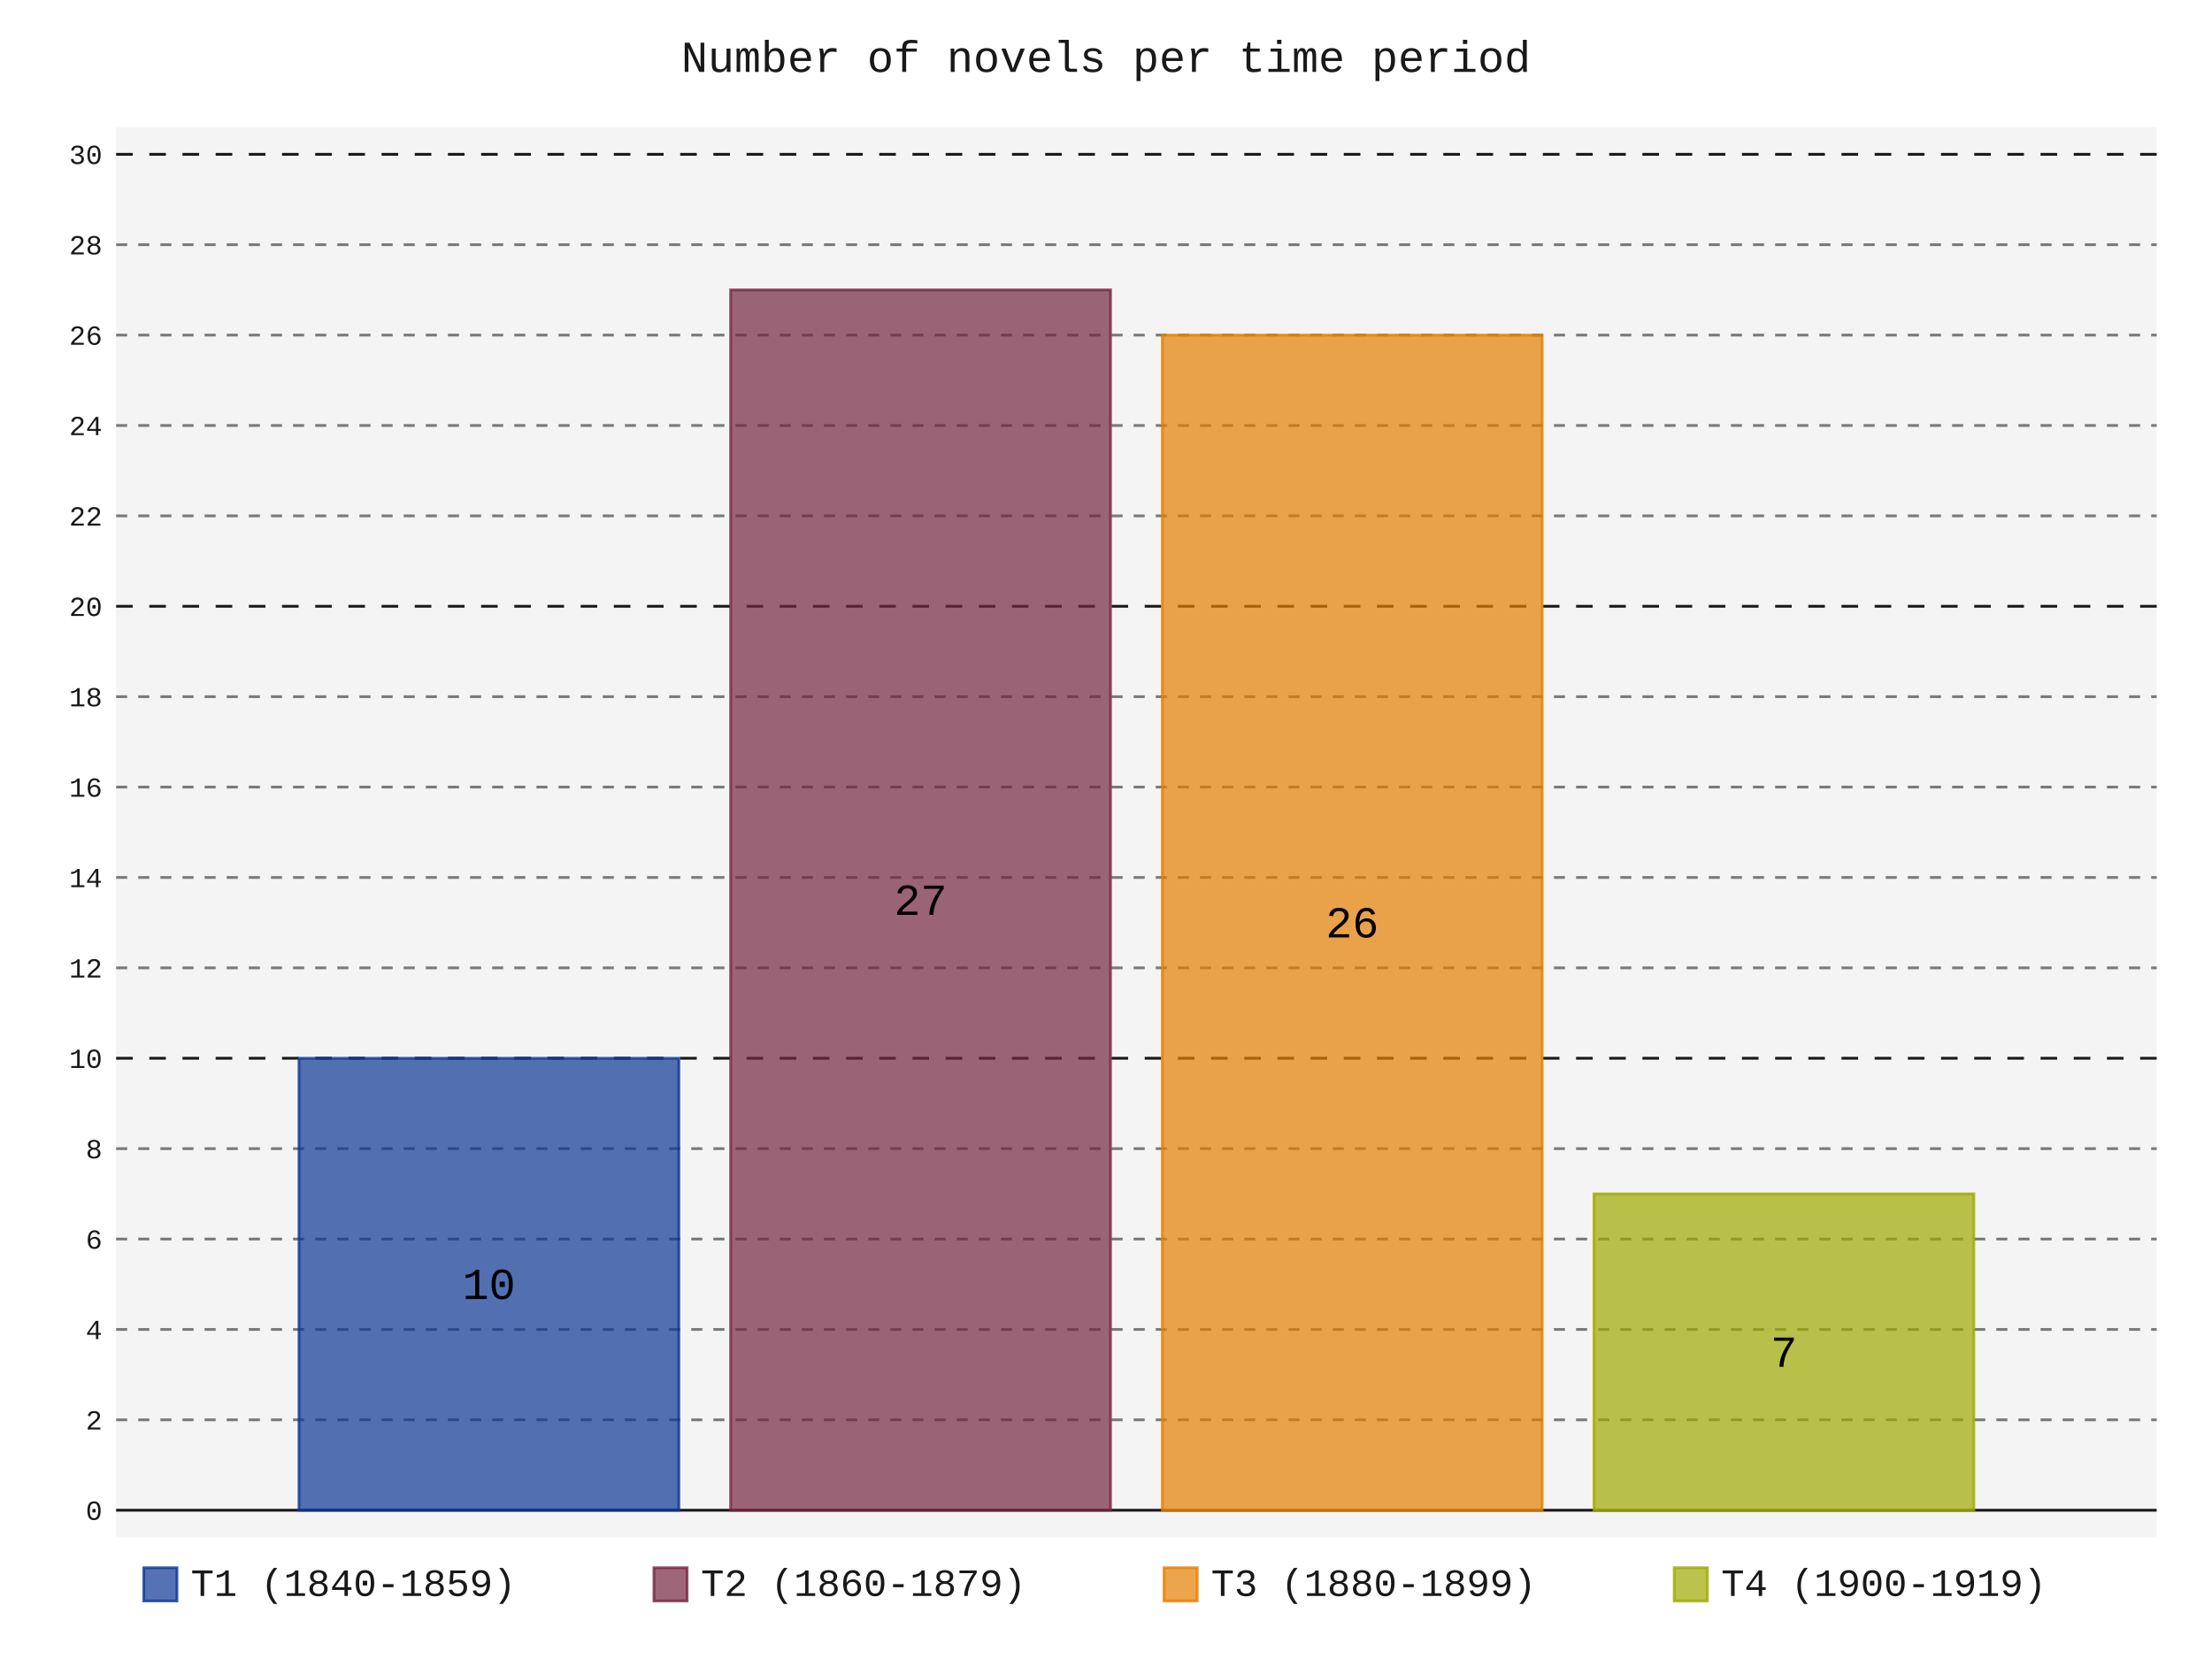
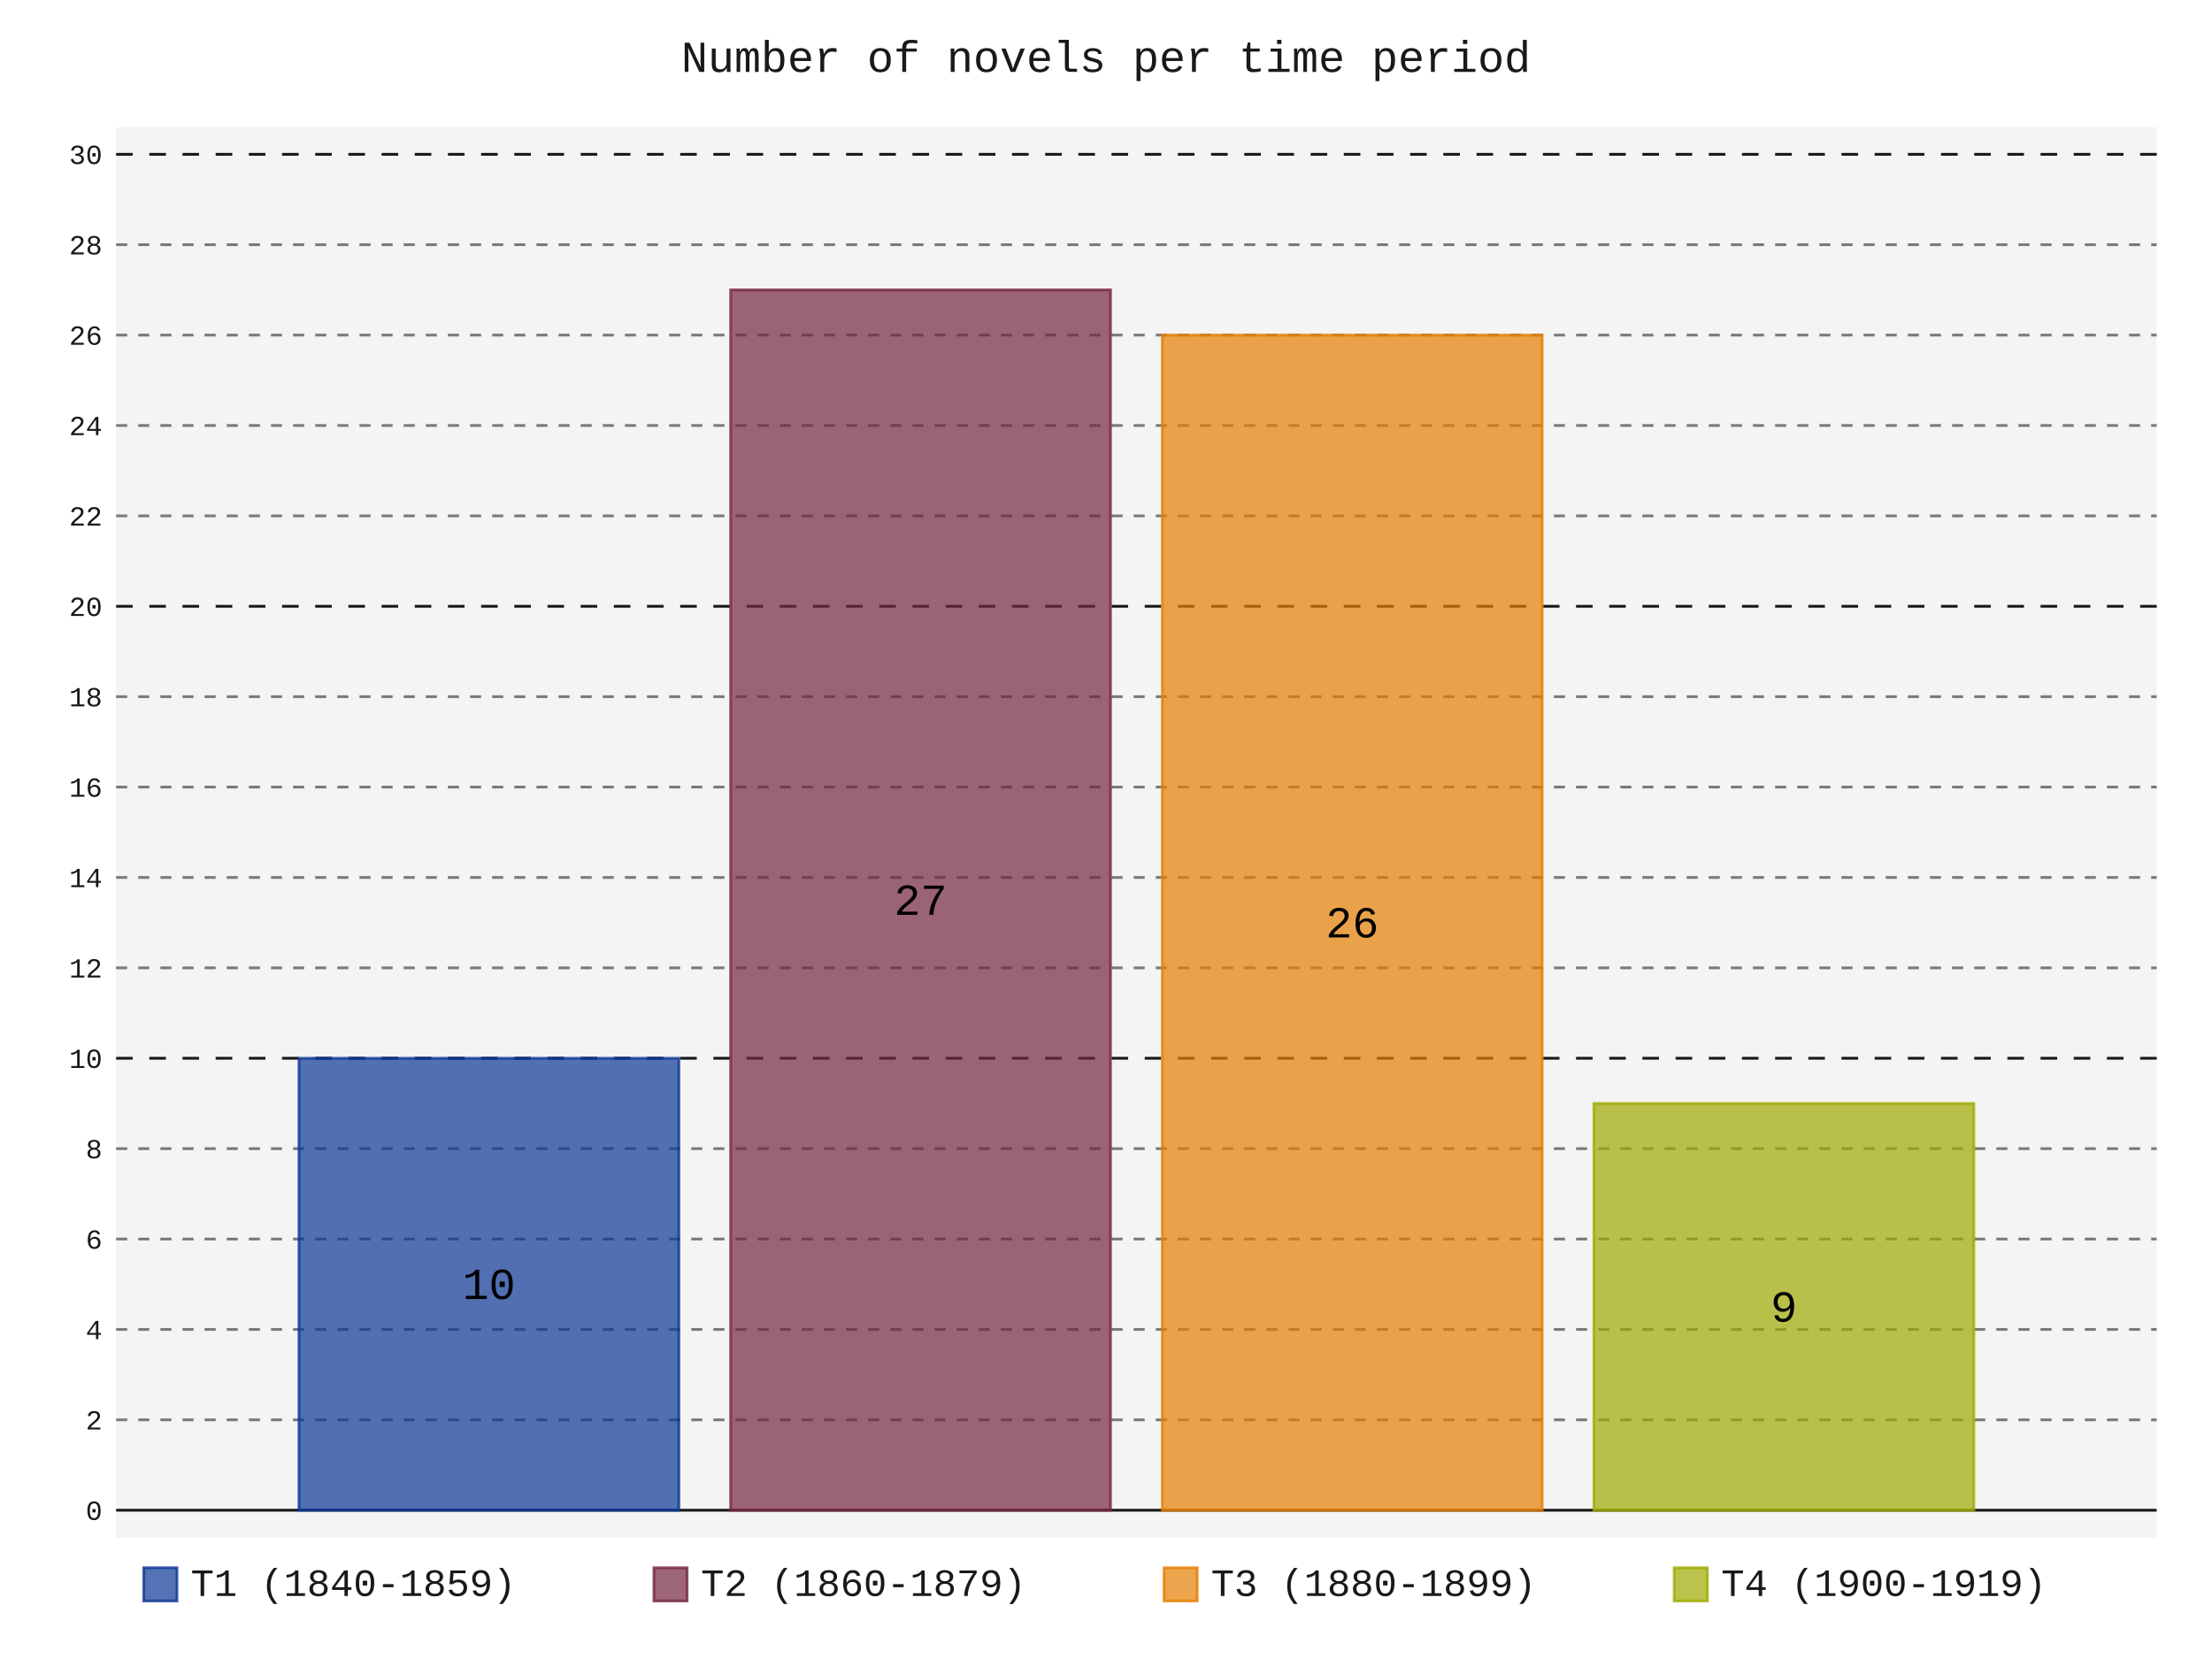
- <svg xmlns="http://www.w3.org/2000/svg" id="chart-ca722f3e-222e-4333-9f99-0aad4e2780ae" class="pygal-chart" viewBox="0 0 800 600">
+ <svg xmlns="http://www.w3.org/2000/svg" id="chart-783885ef-bcbd-432e-80ba-63cc0ba9a798" class="pygal-chart" viewBox="0 0 800 600">
  <defs>
-     <style type="text/css">#chart-ca722f3e-222e-4333-9f99-0aad4e2780ae{-webkit-user-select:none;-webkit-font-smoothing:antialiased;font-family:Consolas,"Liberation Mono",Menlo,Courier,monospace}#chart-ca722f3e-222e-4333-9f99-0aad4e2780ae .title{font-family:Consolas,"Liberation Mono",Menlo,Courier,monospace;font-size:16px}#chart-ca722f3e-222e-4333-9f99-0aad4e2780ae .legends .legend text{font-family:Consolas,"Liberation Mono",Menlo,Courier,monospace;font-size:14px}#chart-ca722f3e-222e-4333-9f99-0aad4e2780ae .axis text{font-family:Consolas,"Liberation Mono",Menlo,Courier,monospace;font-size:10px}#chart-ca722f3e-222e-4333-9f99-0aad4e2780ae .axis text.major{font-family:Consolas,"Liberation Mono",Menlo,Courier,monospace;font-size:10px}#chart-ca722f3e-222e-4333-9f99-0aad4e2780ae .text-overlay text.value{font-family:Consolas,"Liberation Mono",Menlo,Courier,monospace;font-size:16px}#chart-ca722f3e-222e-4333-9f99-0aad4e2780ae .text-overlay text.label{font-family:Consolas,"Liberation Mono",Menlo,Courier,monospace;font-size:10px}#chart-ca722f3e-222e-4333-9f99-0aad4e2780ae .tooltip{font-family:Consolas,"Liberation Mono",Menlo,Courier,monospace;font-size:14px}#chart-ca722f3e-222e-4333-9f99-0aad4e2780ae text.no_data{font-family:Consolas,"Liberation Mono",Menlo,Courier,monospace;font-size:64px}
- #chart-ca722f3e-222e-4333-9f99-0aad4e2780ae{background-color:transparent}#chart-ca722f3e-222e-4333-9f99-0aad4e2780ae path,#chart-ca722f3e-222e-4333-9f99-0aad4e2780ae line,#chart-ca722f3e-222e-4333-9f99-0aad4e2780ae rect,#chart-ca722f3e-222e-4333-9f99-0aad4e2780ae circle{-webkit-transition:150ms;-moz-transition:150ms;transition:150ms}#chart-ca722f3e-222e-4333-9f99-0aad4e2780ae .graph &gt; .background{fill:transparent}#chart-ca722f3e-222e-4333-9f99-0aad4e2780ae .plot &gt; .background{fill:rgba(240,240,240,0.7)}#chart-ca722f3e-222e-4333-9f99-0aad4e2780ae .graph{fill:rgba(0,0,0,0.9)}#chart-ca722f3e-222e-4333-9f99-0aad4e2780ae text.no_data{fill:rgba(0,0,0,0.9)}#chart-ca722f3e-222e-4333-9f99-0aad4e2780ae .title{fill:rgba(0,0,0,0.9)}#chart-ca722f3e-222e-4333-9f99-0aad4e2780ae .legends .legend text{fill:rgba(0,0,0,0.9)}#chart-ca722f3e-222e-4333-9f99-0aad4e2780ae .legends .legend:hover text{fill:rgba(0,0,0,0.9)}#chart-ca722f3e-222e-4333-9f99-0aad4e2780ae .axis .line{stroke:rgba(0,0,0,0.9)}#chart-ca722f3e-222e-4333-9f99-0aad4e2780ae .axis .guide.line{stroke:rgba(0,0,0,0.5)}#chart-ca722f3e-222e-4333-9f99-0aad4e2780ae .axis .major.line{stroke:rgba(0,0,0,0.9)}#chart-ca722f3e-222e-4333-9f99-0aad4e2780ae .axis text.major{fill:rgba(0,0,0,0.9)}#chart-ca722f3e-222e-4333-9f99-0aad4e2780ae .axis.y .guides:hover .guide.line,#chart-ca722f3e-222e-4333-9f99-0aad4e2780ae .line-graph .axis.x .guides:hover .guide.line,#chart-ca722f3e-222e-4333-9f99-0aad4e2780ae .stackedline-graph .axis.x .guides:hover .guide.line,#chart-ca722f3e-222e-4333-9f99-0aad4e2780ae .xy-graph .axis.x .guides:hover .guide.line{stroke:rgba(0,0,0,0.9)}#chart-ca722f3e-222e-4333-9f99-0aad4e2780ae .axis .guides:hover text{fill:rgba(0,0,0,0.9)}#chart-ca722f3e-222e-4333-9f99-0aad4e2780ae .reactive{fill-opacity:.7;stroke-opacity:.8}#chart-ca722f3e-222e-4333-9f99-0aad4e2780ae .ci{stroke:rgba(0,0,0,0.9)}#chart-ca722f3e-222e-4333-9f99-0aad4e2780ae .reactive.active,#chart-ca722f3e-222e-4333-9f99-0aad4e2780ae .active .reactive{fill-opacity:.8;stroke-opacity:.9;stroke-width:4}#chart-ca722f3e-222e-4333-9f99-0aad4e2780ae .ci .reactive.active{stroke-width:1.5}#chart-ca722f3e-222e-4333-9f99-0aad4e2780ae .series text{fill:rgba(0,0,0,0.9)}#chart-ca722f3e-222e-4333-9f99-0aad4e2780ae .tooltip rect{fill:rgba(240,240,240,0.7);stroke:rgba(0,0,0,0.9);-webkit-transition:opacity 150ms;-moz-transition:opacity 150ms;transition:opacity 150ms}#chart-ca722f3e-222e-4333-9f99-0aad4e2780ae .tooltip .label{fill:rgba(0,0,0,0.9)}#chart-ca722f3e-222e-4333-9f99-0aad4e2780ae .tooltip .label{fill:rgba(0,0,0,0.9)}#chart-ca722f3e-222e-4333-9f99-0aad4e2780ae .tooltip .legend{font-size:.8em;fill:rgba(0,0,0,0.5)}#chart-ca722f3e-222e-4333-9f99-0aad4e2780ae .tooltip .x_label{font-size:.6em;fill:rgba(0,0,0,0.9)}#chart-ca722f3e-222e-4333-9f99-0aad4e2780ae .tooltip .xlink{font-size:.5em;text-decoration:underline}#chart-ca722f3e-222e-4333-9f99-0aad4e2780ae .tooltip .value{font-size:1.5em}#chart-ca722f3e-222e-4333-9f99-0aad4e2780ae .bound{font-size:.5em}#chart-ca722f3e-222e-4333-9f99-0aad4e2780ae .max-value{font-size:.75em;fill:rgba(0,0,0,0.5)}#chart-ca722f3e-222e-4333-9f99-0aad4e2780ae .map-element{fill:rgba(240,240,240,0.7);stroke:rgba(0,0,0,0.5) !important}#chart-ca722f3e-222e-4333-9f99-0aad4e2780ae .map-element .reactive{fill-opacity:inherit;stroke-opacity:inherit}#chart-ca722f3e-222e-4333-9f99-0aad4e2780ae .color-0,#chart-ca722f3e-222e-4333-9f99-0aad4e2780ae .color-0 a:visited{stroke:rgb(12,55,149);fill:rgb(12,55,149)}#chart-ca722f3e-222e-4333-9f99-0aad4e2780ae .color-1,#chart-ca722f3e-222e-4333-9f99-0aad4e2780ae .color-1 a:visited{stroke:rgb(117,38,65);fill:rgb(117,38,65)}#chart-ca722f3e-222e-4333-9f99-0aad4e2780ae .color-2,#chart-ca722f3e-222e-4333-9f99-0aad4e2780ae .color-2 a:visited{stroke:rgb(228,127,0);fill:rgb(228,127,0)}#chart-ca722f3e-222e-4333-9f99-0aad4e2780ae .color-3,#chart-ca722f3e-222e-4333-9f99-0aad4e2780ae .color-3 a:visited{stroke:rgb(159,170,0);fill:rgb(159,170,0)}#chart-ca722f3e-222e-4333-9f99-0aad4e2780ae .text-overlay .color-0 text{fill:black}#chart-ca722f3e-222e-4333-9f99-0aad4e2780ae .text-overlay .color-1 text{fill:black}#chart-ca722f3e-222e-4333-9f99-0aad4e2780ae .text-overlay .color-2 text{fill:black}#chart-ca722f3e-222e-4333-9f99-0aad4e2780ae .text-overlay .color-3 text{fill:black}
- #chart-ca722f3e-222e-4333-9f99-0aad4e2780ae text.no_data{text-anchor:middle}#chart-ca722f3e-222e-4333-9f99-0aad4e2780ae .guide.line{fill:none}#chart-ca722f3e-222e-4333-9f99-0aad4e2780ae .centered{text-anchor:middle}#chart-ca722f3e-222e-4333-9f99-0aad4e2780ae .title{text-anchor:middle}#chart-ca722f3e-222e-4333-9f99-0aad4e2780ae .legends .legend text{fill-opacity:1}#chart-ca722f3e-222e-4333-9f99-0aad4e2780ae .axis.x text{text-anchor:middle}#chart-ca722f3e-222e-4333-9f99-0aad4e2780ae .axis.x:not(.web) text[transform]{text-anchor:start}#chart-ca722f3e-222e-4333-9f99-0aad4e2780ae .axis.x:not(.web) text[transform].backwards{text-anchor:end}#chart-ca722f3e-222e-4333-9f99-0aad4e2780ae .axis.y text{text-anchor:end}#chart-ca722f3e-222e-4333-9f99-0aad4e2780ae .axis.y text[transform].backwards{text-anchor:start}#chart-ca722f3e-222e-4333-9f99-0aad4e2780ae .axis.y2 text{text-anchor:start}#chart-ca722f3e-222e-4333-9f99-0aad4e2780ae .axis.y2 text[transform].backwards{text-anchor:end}#chart-ca722f3e-222e-4333-9f99-0aad4e2780ae .axis .guide.line{stroke-dasharray:4,4}#chart-ca722f3e-222e-4333-9f99-0aad4e2780ae .axis .major.guide.line{stroke-dasharray:6,6}#chart-ca722f3e-222e-4333-9f99-0aad4e2780ae .horizontal .axis.y .guide.line,#chart-ca722f3e-222e-4333-9f99-0aad4e2780ae .horizontal .axis.y2 .guide.line,#chart-ca722f3e-222e-4333-9f99-0aad4e2780ae .vertical .axis.x .guide.line{opacity:0}#chart-ca722f3e-222e-4333-9f99-0aad4e2780ae .horizontal .axis.always_show .guide.line,#chart-ca722f3e-222e-4333-9f99-0aad4e2780ae .vertical .axis.always_show .guide.line{opacity:1 !important}#chart-ca722f3e-222e-4333-9f99-0aad4e2780ae .axis.y .guides:hover .guide.line,#chart-ca722f3e-222e-4333-9f99-0aad4e2780ae .axis.y2 .guides:hover .guide.line,#chart-ca722f3e-222e-4333-9f99-0aad4e2780ae .axis.x .guides:hover .guide.line{opacity:1}#chart-ca722f3e-222e-4333-9f99-0aad4e2780ae .axis .guides:hover text{opacity:1}#chart-ca722f3e-222e-4333-9f99-0aad4e2780ae .nofill{fill:none}#chart-ca722f3e-222e-4333-9f99-0aad4e2780ae .subtle-fill{fill-opacity:.2}#chart-ca722f3e-222e-4333-9f99-0aad4e2780ae .dot{stroke-width:1px;fill-opacity:1}#chart-ca722f3e-222e-4333-9f99-0aad4e2780ae .dot.active{stroke-width:5px}#chart-ca722f3e-222e-4333-9f99-0aad4e2780ae .dot.negative{fill:transparent}#chart-ca722f3e-222e-4333-9f99-0aad4e2780ae text,#chart-ca722f3e-222e-4333-9f99-0aad4e2780ae tspan{stroke:none !important}#chart-ca722f3e-222e-4333-9f99-0aad4e2780ae .series text.active{opacity:1}#chart-ca722f3e-222e-4333-9f99-0aad4e2780ae .tooltip rect{fill-opacity:.95;stroke-width:.5}#chart-ca722f3e-222e-4333-9f99-0aad4e2780ae .tooltip text{fill-opacity:1}#chart-ca722f3e-222e-4333-9f99-0aad4e2780ae .showable{visibility:hidden}#chart-ca722f3e-222e-4333-9f99-0aad4e2780ae .showable.shown{visibility:visible}#chart-ca722f3e-222e-4333-9f99-0aad4e2780ae .gauge-background{fill:rgba(229,229,229,1);stroke:none}#chart-ca722f3e-222e-4333-9f99-0aad4e2780ae .bg-lines{stroke:transparent;stroke-width:2px}</style>
+     <style type="text/css">#chart-783885ef-bcbd-432e-80ba-63cc0ba9a798{-webkit-user-select:none;-webkit-font-smoothing:antialiased;font-family:Consolas,"Liberation Mono",Menlo,Courier,monospace}#chart-783885ef-bcbd-432e-80ba-63cc0ba9a798 .title{font-family:Consolas,"Liberation Mono",Menlo,Courier,monospace;font-size:16px}#chart-783885ef-bcbd-432e-80ba-63cc0ba9a798 .legends .legend text{font-family:Consolas,"Liberation Mono",Menlo,Courier,monospace;font-size:14px}#chart-783885ef-bcbd-432e-80ba-63cc0ba9a798 .axis text{font-family:Consolas,"Liberation Mono",Menlo,Courier,monospace;font-size:10px}#chart-783885ef-bcbd-432e-80ba-63cc0ba9a798 .axis text.major{font-family:Consolas,"Liberation Mono",Menlo,Courier,monospace;font-size:10px}#chart-783885ef-bcbd-432e-80ba-63cc0ba9a798 .text-overlay text.value{font-family:Consolas,"Liberation Mono",Menlo,Courier,monospace;font-size:16px}#chart-783885ef-bcbd-432e-80ba-63cc0ba9a798 .text-overlay text.label{font-family:Consolas,"Liberation Mono",Menlo,Courier,monospace;font-size:10px}#chart-783885ef-bcbd-432e-80ba-63cc0ba9a798 .tooltip{font-family:Consolas,"Liberation Mono",Menlo,Courier,monospace;font-size:14px}#chart-783885ef-bcbd-432e-80ba-63cc0ba9a798 text.no_data{font-family:Consolas,"Liberation Mono",Menlo,Courier,monospace;font-size:64px}
+ #chart-783885ef-bcbd-432e-80ba-63cc0ba9a798{background-color:transparent}#chart-783885ef-bcbd-432e-80ba-63cc0ba9a798 path,#chart-783885ef-bcbd-432e-80ba-63cc0ba9a798 line,#chart-783885ef-bcbd-432e-80ba-63cc0ba9a798 rect,#chart-783885ef-bcbd-432e-80ba-63cc0ba9a798 circle{-webkit-transition:150ms;-moz-transition:150ms;transition:150ms}#chart-783885ef-bcbd-432e-80ba-63cc0ba9a798 .graph &gt; .background{fill:transparent}#chart-783885ef-bcbd-432e-80ba-63cc0ba9a798 .plot &gt; .background{fill:rgba(240,240,240,0.7)}#chart-783885ef-bcbd-432e-80ba-63cc0ba9a798 .graph{fill:rgba(0,0,0,0.9)}#chart-783885ef-bcbd-432e-80ba-63cc0ba9a798 text.no_data{fill:rgba(0,0,0,0.9)}#chart-783885ef-bcbd-432e-80ba-63cc0ba9a798 .title{fill:rgba(0,0,0,0.9)}#chart-783885ef-bcbd-432e-80ba-63cc0ba9a798 .legends .legend text{fill:rgba(0,0,0,0.9)}#chart-783885ef-bcbd-432e-80ba-63cc0ba9a798 .legends .legend:hover text{fill:rgba(0,0,0,0.9)}#chart-783885ef-bcbd-432e-80ba-63cc0ba9a798 .axis .line{stroke:rgba(0,0,0,0.9)}#chart-783885ef-bcbd-432e-80ba-63cc0ba9a798 .axis .guide.line{stroke:rgba(0,0,0,0.5)}#chart-783885ef-bcbd-432e-80ba-63cc0ba9a798 .axis .major.line{stroke:rgba(0,0,0,0.9)}#chart-783885ef-bcbd-432e-80ba-63cc0ba9a798 .axis text.major{fill:rgba(0,0,0,0.9)}#chart-783885ef-bcbd-432e-80ba-63cc0ba9a798 .axis.y .guides:hover .guide.line,#chart-783885ef-bcbd-432e-80ba-63cc0ba9a798 .line-graph .axis.x .guides:hover .guide.line,#chart-783885ef-bcbd-432e-80ba-63cc0ba9a798 .stackedline-graph .axis.x .guides:hover .guide.line,#chart-783885ef-bcbd-432e-80ba-63cc0ba9a798 .xy-graph .axis.x .guides:hover .guide.line{stroke:rgba(0,0,0,0.9)}#chart-783885ef-bcbd-432e-80ba-63cc0ba9a798 .axis .guides:hover text{fill:rgba(0,0,0,0.9)}#chart-783885ef-bcbd-432e-80ba-63cc0ba9a798 .reactive{fill-opacity:.7;stroke-opacity:.8}#chart-783885ef-bcbd-432e-80ba-63cc0ba9a798 .ci{stroke:rgba(0,0,0,0.9)}#chart-783885ef-bcbd-432e-80ba-63cc0ba9a798 .reactive.active,#chart-783885ef-bcbd-432e-80ba-63cc0ba9a798 .active .reactive{fill-opacity:.8;stroke-opacity:.9;stroke-width:4}#chart-783885ef-bcbd-432e-80ba-63cc0ba9a798 .ci .reactive.active{stroke-width:1.5}#chart-783885ef-bcbd-432e-80ba-63cc0ba9a798 .series text{fill:rgba(0,0,0,0.9)}#chart-783885ef-bcbd-432e-80ba-63cc0ba9a798 .tooltip rect{fill:rgba(240,240,240,0.7);stroke:rgba(0,0,0,0.9);-webkit-transition:opacity 150ms;-moz-transition:opacity 150ms;transition:opacity 150ms}#chart-783885ef-bcbd-432e-80ba-63cc0ba9a798 .tooltip .label{fill:rgba(0,0,0,0.9)}#chart-783885ef-bcbd-432e-80ba-63cc0ba9a798 .tooltip .label{fill:rgba(0,0,0,0.9)}#chart-783885ef-bcbd-432e-80ba-63cc0ba9a798 .tooltip .legend{font-size:.8em;fill:rgba(0,0,0,0.5)}#chart-783885ef-bcbd-432e-80ba-63cc0ba9a798 .tooltip .x_label{font-size:.6em;fill:rgba(0,0,0,0.9)}#chart-783885ef-bcbd-432e-80ba-63cc0ba9a798 .tooltip .xlink{font-size:.5em;text-decoration:underline}#chart-783885ef-bcbd-432e-80ba-63cc0ba9a798 .tooltip .value{font-size:1.5em}#chart-783885ef-bcbd-432e-80ba-63cc0ba9a798 .bound{font-size:.5em}#chart-783885ef-bcbd-432e-80ba-63cc0ba9a798 .max-value{font-size:.75em;fill:rgba(0,0,0,0.5)}#chart-783885ef-bcbd-432e-80ba-63cc0ba9a798 .map-element{fill:rgba(240,240,240,0.7);stroke:rgba(0,0,0,0.5) !important}#chart-783885ef-bcbd-432e-80ba-63cc0ba9a798 .map-element .reactive{fill-opacity:inherit;stroke-opacity:inherit}#chart-783885ef-bcbd-432e-80ba-63cc0ba9a798 .color-0,#chart-783885ef-bcbd-432e-80ba-63cc0ba9a798 .color-0 a:visited{stroke:rgb(12,55,149);fill:rgb(12,55,149)}#chart-783885ef-bcbd-432e-80ba-63cc0ba9a798 .color-1,#chart-783885ef-bcbd-432e-80ba-63cc0ba9a798 .color-1 a:visited{stroke:rgb(117,38,65);fill:rgb(117,38,65)}#chart-783885ef-bcbd-432e-80ba-63cc0ba9a798 .color-2,#chart-783885ef-bcbd-432e-80ba-63cc0ba9a798 .color-2 a:visited{stroke:rgb(228,127,0);fill:rgb(228,127,0)}#chart-783885ef-bcbd-432e-80ba-63cc0ba9a798 .color-3,#chart-783885ef-bcbd-432e-80ba-63cc0ba9a798 .color-3 a:visited{stroke:rgb(159,170,0);fill:rgb(159,170,0)}#chart-783885ef-bcbd-432e-80ba-63cc0ba9a798 .text-overlay .color-0 text{fill:black}#chart-783885ef-bcbd-432e-80ba-63cc0ba9a798 .text-overlay .color-1 text{fill:black}#chart-783885ef-bcbd-432e-80ba-63cc0ba9a798 .text-overlay .color-2 text{fill:black}#chart-783885ef-bcbd-432e-80ba-63cc0ba9a798 .text-overlay .color-3 text{fill:black}
+ #chart-783885ef-bcbd-432e-80ba-63cc0ba9a798 text.no_data{text-anchor:middle}#chart-783885ef-bcbd-432e-80ba-63cc0ba9a798 .guide.line{fill:none}#chart-783885ef-bcbd-432e-80ba-63cc0ba9a798 .centered{text-anchor:middle}#chart-783885ef-bcbd-432e-80ba-63cc0ba9a798 .title{text-anchor:middle}#chart-783885ef-bcbd-432e-80ba-63cc0ba9a798 .legends .legend text{fill-opacity:1}#chart-783885ef-bcbd-432e-80ba-63cc0ba9a798 .axis.x text{text-anchor:middle}#chart-783885ef-bcbd-432e-80ba-63cc0ba9a798 .axis.x:not(.web) text[transform]{text-anchor:start}#chart-783885ef-bcbd-432e-80ba-63cc0ba9a798 .axis.x:not(.web) text[transform].backwards{text-anchor:end}#chart-783885ef-bcbd-432e-80ba-63cc0ba9a798 .axis.y text{text-anchor:end}#chart-783885ef-bcbd-432e-80ba-63cc0ba9a798 .axis.y text[transform].backwards{text-anchor:start}#chart-783885ef-bcbd-432e-80ba-63cc0ba9a798 .axis.y2 text{text-anchor:start}#chart-783885ef-bcbd-432e-80ba-63cc0ba9a798 .axis.y2 text[transform].backwards{text-anchor:end}#chart-783885ef-bcbd-432e-80ba-63cc0ba9a798 .axis .guide.line{stroke-dasharray:4,4}#chart-783885ef-bcbd-432e-80ba-63cc0ba9a798 .axis .major.guide.line{stroke-dasharray:6,6}#chart-783885ef-bcbd-432e-80ba-63cc0ba9a798 .horizontal .axis.y .guide.line,#chart-783885ef-bcbd-432e-80ba-63cc0ba9a798 .horizontal .axis.y2 .guide.line,#chart-783885ef-bcbd-432e-80ba-63cc0ba9a798 .vertical .axis.x .guide.line{opacity:0}#chart-783885ef-bcbd-432e-80ba-63cc0ba9a798 .horizontal .axis.always_show .guide.line,#chart-783885ef-bcbd-432e-80ba-63cc0ba9a798 .vertical .axis.always_show .guide.line{opacity:1 !important}#chart-783885ef-bcbd-432e-80ba-63cc0ba9a798 .axis.y .guides:hover .guide.line,#chart-783885ef-bcbd-432e-80ba-63cc0ba9a798 .axis.y2 .guides:hover .guide.line,#chart-783885ef-bcbd-432e-80ba-63cc0ba9a798 .axis.x .guides:hover .guide.line{opacity:1}#chart-783885ef-bcbd-432e-80ba-63cc0ba9a798 .axis .guides:hover text{opacity:1}#chart-783885ef-bcbd-432e-80ba-63cc0ba9a798 .nofill{fill:none}#chart-783885ef-bcbd-432e-80ba-63cc0ba9a798 .subtle-fill{fill-opacity:.2}#chart-783885ef-bcbd-432e-80ba-63cc0ba9a798 .dot{stroke-width:1px;fill-opacity:1}#chart-783885ef-bcbd-432e-80ba-63cc0ba9a798 .dot.active{stroke-width:5px}#chart-783885ef-bcbd-432e-80ba-63cc0ba9a798 .dot.negative{fill:transparent}#chart-783885ef-bcbd-432e-80ba-63cc0ba9a798 text,#chart-783885ef-bcbd-432e-80ba-63cc0ba9a798 tspan{stroke:none !important}#chart-783885ef-bcbd-432e-80ba-63cc0ba9a798 .series text.active{opacity:1}#chart-783885ef-bcbd-432e-80ba-63cc0ba9a798 .tooltip rect{fill-opacity:.95;stroke-width:.5}#chart-783885ef-bcbd-432e-80ba-63cc0ba9a798 .tooltip text{fill-opacity:1}#chart-783885ef-bcbd-432e-80ba-63cc0ba9a798 .showable{visibility:hidden}#chart-783885ef-bcbd-432e-80ba-63cc0ba9a798 .showable.shown{visibility:visible}#chart-783885ef-bcbd-432e-80ba-63cc0ba9a798 .gauge-background{fill:rgba(229,229,229,1);stroke:none}#chart-783885ef-bcbd-432e-80ba-63cc0ba9a798 .bg-lines{stroke:transparent;stroke-width:2px}</style>
  </defs>
  <g class="graph bar-graph vertical">
    <rect class="background" height="600" width="800" x="0" y="0" />
    <g class="plot" transform="translate(42, 46)">
      <rect class="background" height="510.0" width="738.0" x="0" y="0" />
      <g class="axis y always_show">
        <g class="guides">
          <path class="axis major line" d="M0 500.192 h738" />
          <text class="major" x="-5" y="503.692">0</text>
        </g>
        <g class="guides">
          <path class="guide line" d="M0 467.5 h738" />
          <text class="" x="-5" y="471.0">2</text>
        </g>
        <g class="guides">
          <path class="guide line" d="M0 434.808 h738" />
          <text class="" x="-5" y="438.308">4</text>
        </g>
        <g class="guides">
          <path class="guide line" d="M0 402.115 h738" />
          <text class="" x="-5" y="405.615">6</text>
        </g>
        <g class="guides">
          <path class="guide line" d="M0 369.423 h738" />
          <text class="" x="-5" y="372.923">8</text>
        </g>
        <g class="guides">
          <path class="major guide line" d="M0 336.731 h738" />
          <text class="major" x="-5" y="340.231">10</text>
        </g>
        <g class="guides">
          <path class="guide line" d="M0 304.038 h738" />
          <text class="" x="-5" y="307.538">12</text>
        </g>
        <g class="guides">
          <path class="guide line" d="M0 271.346 h738" />
          <text class="" x="-5" y="274.846">14</text>
        </g>
        <g class="guides">
          <path class="guide line" d="M0 238.654 h738" />
          <text class="" x="-5" y="242.154">16</text>
        </g>
        <g class="guides">
          <path class="guide line" d="M0 205.962 h738" />
          <text class="" x="-5" y="209.462">18</text>
        </g>
        <g class="guides">
          <path class="major guide line" d="M0 173.269 h738" />
          <text class="major" x="-5" y="176.769">20</text>
        </g>
        <g class="guides">
          <path class="guide line" d="M0 140.577 h738" />
          <text class="" x="-5" y="144.077">22</text>
        </g>
        <g class="guides">
          <path class="guide line" d="M0 107.885 h738" />
          <text class="" x="-5" y="111.385">24</text>
        </g>
        <g class="guides">
          <path class="guide line" d="M0 75.192 h738" />
          <text class="" x="-5" y="78.692">26</text>
        </g>
        <g class="guides">
          <path class="guide line" d="M0 42.5 h738" />
          <text class="" x="-5" y="46">28</text>
        </g>
        <g class="guides">
          <path class="major guide line" d="M0 9.808 h738" />
          <text class="major" x="-5" y="13.308">30</text>
        </g>
      </g>
      <g class="series serie-0 color-0">
        <g class="bars">
          <g class="bar">
            <rect class="rect reactive tooltip-trigger" height="163.462" rx="0" ry="0" width="137.382" x="66.136" y="336.731" />
          </g>
        </g>
      </g>
      <g class="series serie-1 color-1">
        <g class="bars">
          <g class="bar">
            <rect class="rect reactive tooltip-trigger" height="441.346" rx="0" ry="0" width="137.382" x="222.252" y="58.846" />
          </g>
        </g>
      </g>
      <g class="series serie-2 color-2">
        <g class="bars">
          <g class="bar">
            <rect class="rect reactive tooltip-trigger" height="425" rx="0" ry="0" width="137.382" x="378.367" y="75.192" />
          </g>
        </g>
      </g>
      <g class="series serie-3 color-3">
        <g class="bars">
          <g class="bar">
-             <rect class="rect reactive tooltip-trigger" height="114.423" rx="0" ry="0" width="137.382" x="534.482" y="385.769" />
+             <rect class="rect reactive tooltip-trigger" height="147.115" rx="0" ry="0" width="137.382" x="534.482" y="353.077" />
          </g>
        </g>
      </g>
    </g>
    <g class="titles">
      <text class="title plot_title" x="400.0" y="26">Number of novels per time period</text>
    </g>
    <g class="plot overlay" transform="translate(42, 46)">
      <g class="series serie-0 color-0" />
      <g class="series serie-1 color-1" />
      <g class="series serie-2 color-2" />
      <g class="series serie-3 color-3" />
    </g>
    <g class="plot text-overlay" transform="translate(42, 46)">
      <g class="series serie-0 color-0">
        <text class="value" text-anchor="middle" x="134.827" y="423.795">10</text>
      </g>
      <g class="series serie-1 color-1">
        <text class="value" text-anchor="middle" x="290.942" y="284.853">27</text>
      </g>
      <g class="series serie-2 color-2">
        <text class="value" text-anchor="middle" x="447.058" y="293.026">26</text>
      </g>
      <g class="series serie-3 color-3">
-         <text class="value" text-anchor="middle" x="603.173" y="448.314">7</text>
+         <text class="value" text-anchor="middle" x="603.173" y="431.968">9</text>
      </g>
    </g>
    <g class="plot tooltip-overlay" transform="translate(42, 46)">
      <g class="tooltip" style="opacity: 0" transform="translate(0 0)">
        <rect class="tooltip-box" height="0" rx="0" ry="0" width="0" />
        <g class="text" />
      </g>
    </g>
    <g class="legends" transform="translate(52, 566)">
      <g class="legend reactive activate-serie" id="activate-serie-0">
        <rect class="color-0 reactive" height="12" width="12" x="0.0" y="1.0" />
        <text x="17.0" y="11.2">T1 (1840-1859)</text>
      </g>
      <g class="legend reactive activate-serie" id="activate-serie-1">
        <rect class="color-1 reactive" height="12" width="12" x="184.5" y="1.0" />
        <text x="201.5" y="11.2">T2 (1860-1879)</text>
      </g>
      <g class="legend reactive activate-serie" id="activate-serie-2">
        <rect class="color-2 reactive" height="12" width="12" x="369.0" y="1.0" />
        <text x="386.0" y="11.2">T3 (1880-1899)</text>
      </g>
      <g class="legend reactive activate-serie" id="activate-serie-3">
        <rect class="color-3 reactive" height="12" width="12" x="553.5" y="1.0" />
        <text x="570.5" y="11.2">T4 (1900-1919)</text>
      </g>
    </g>
  </g>
</svg>
